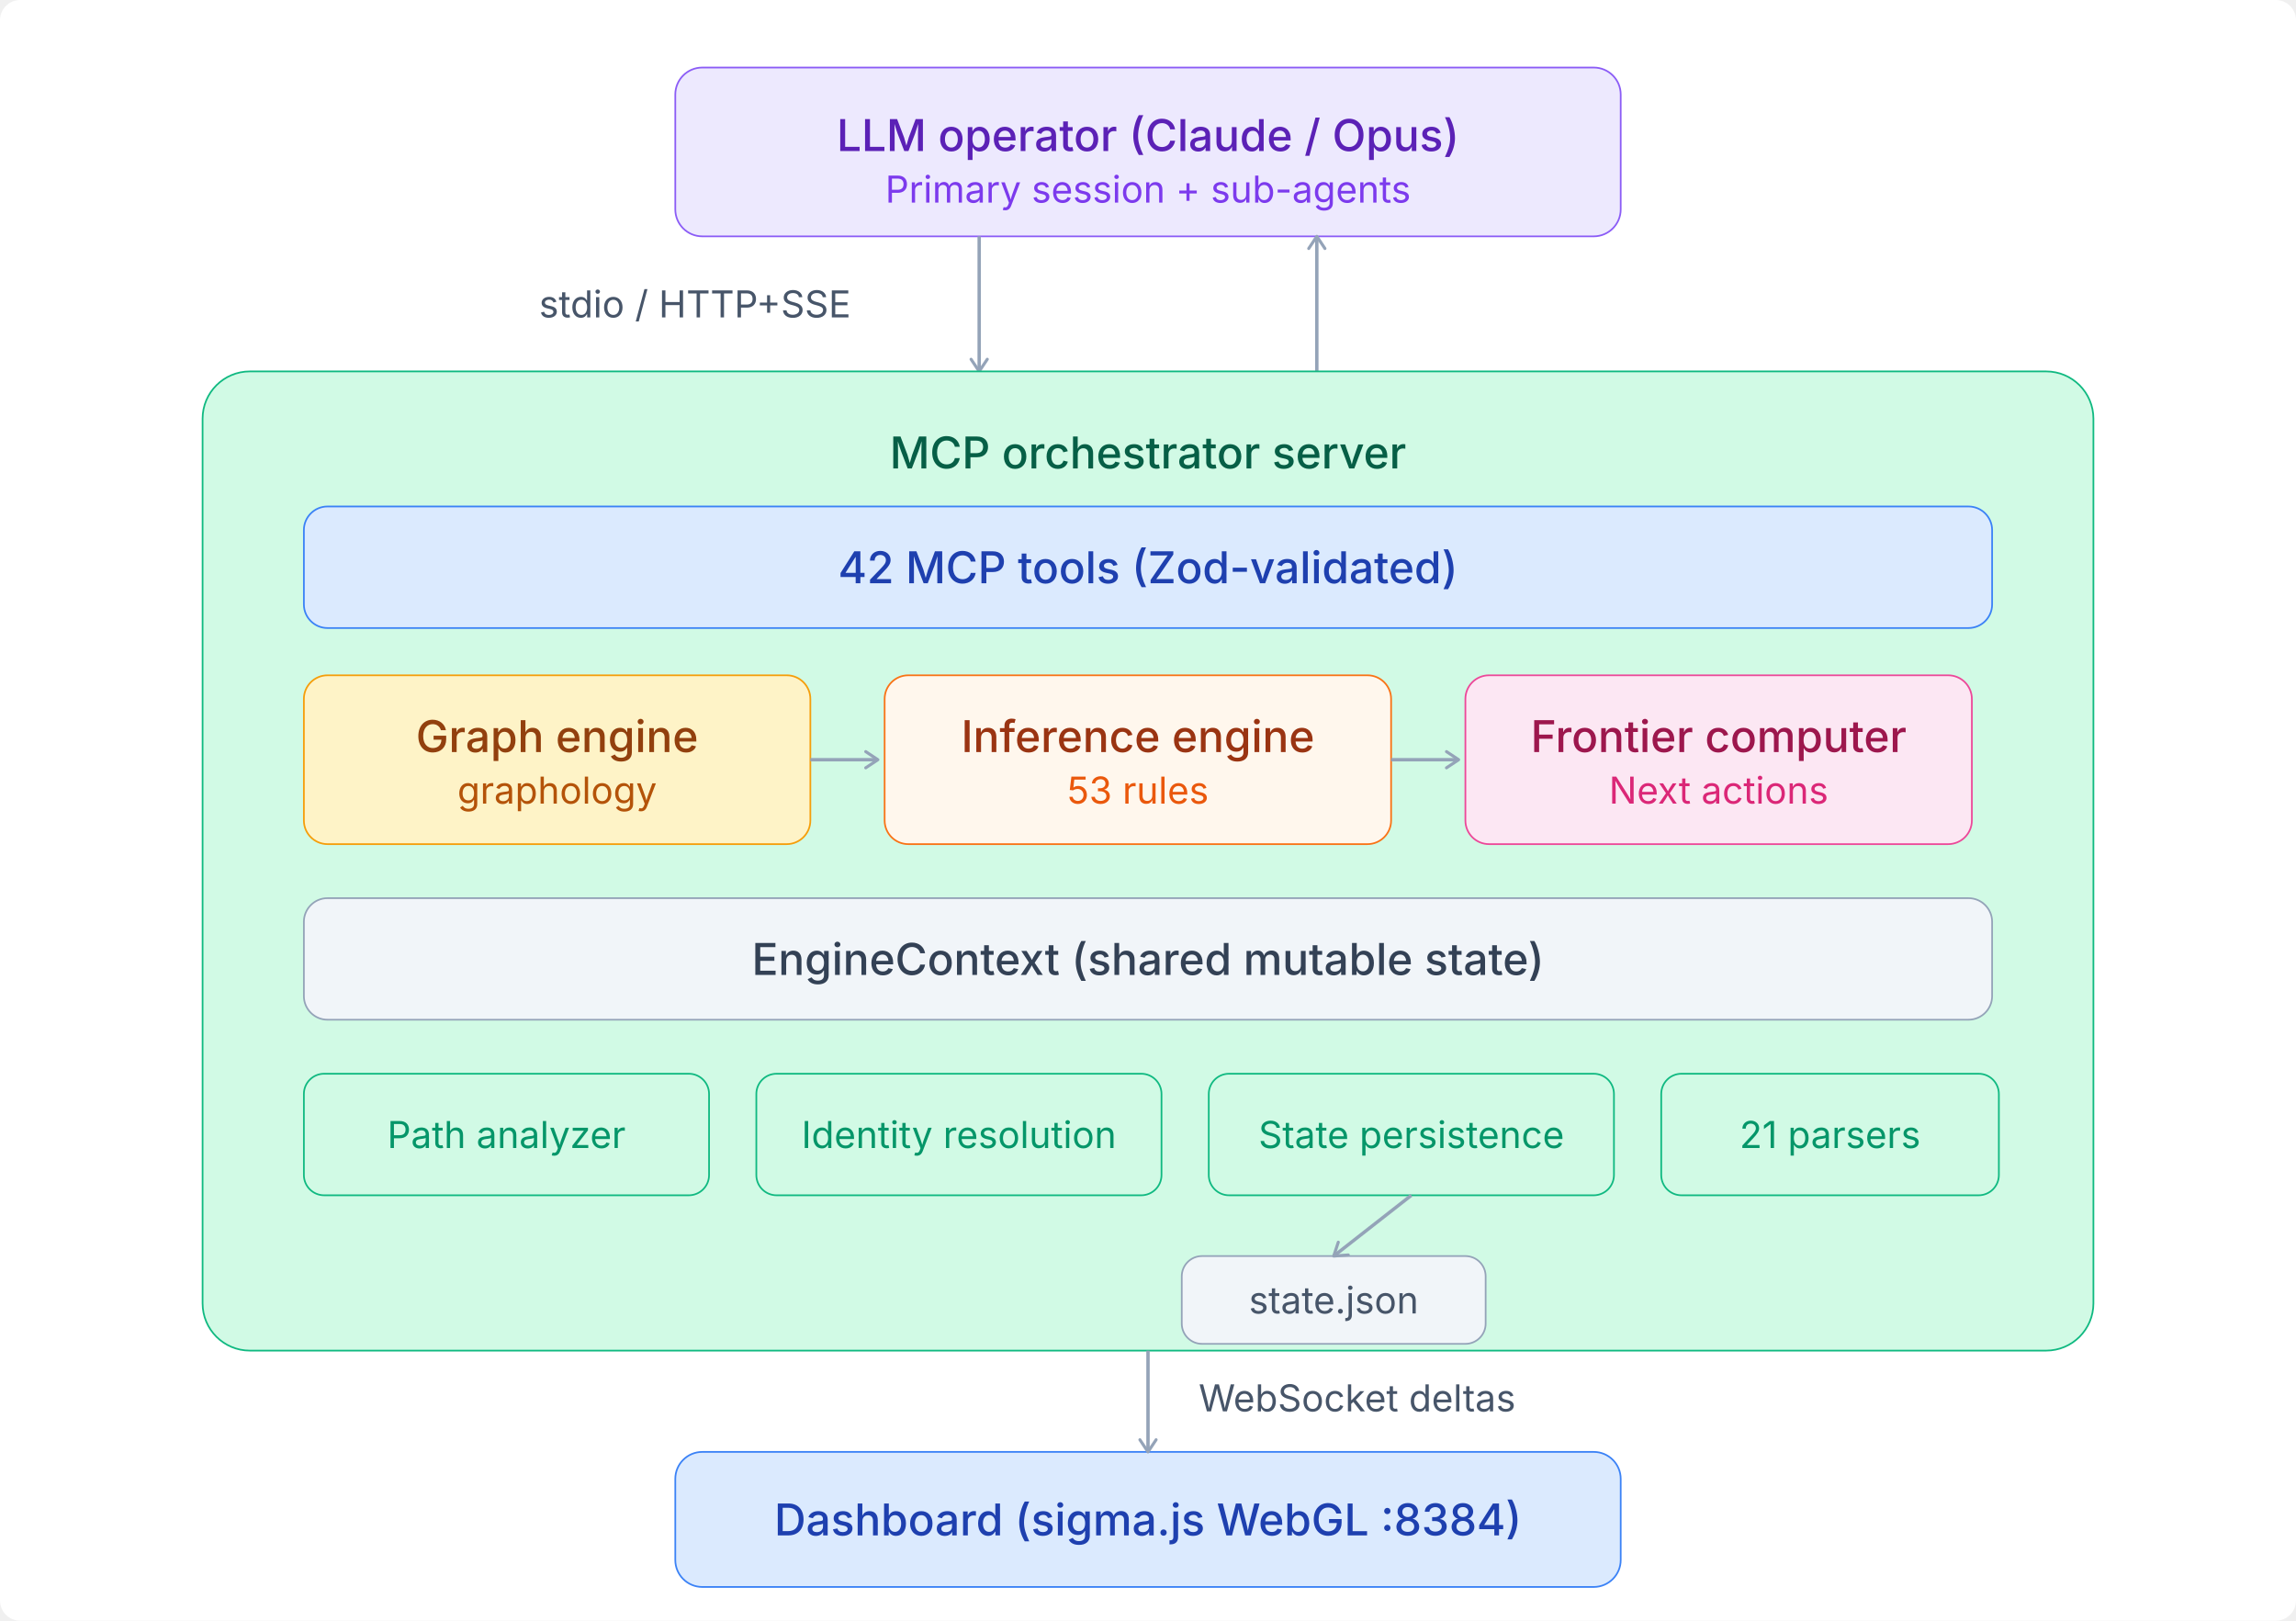
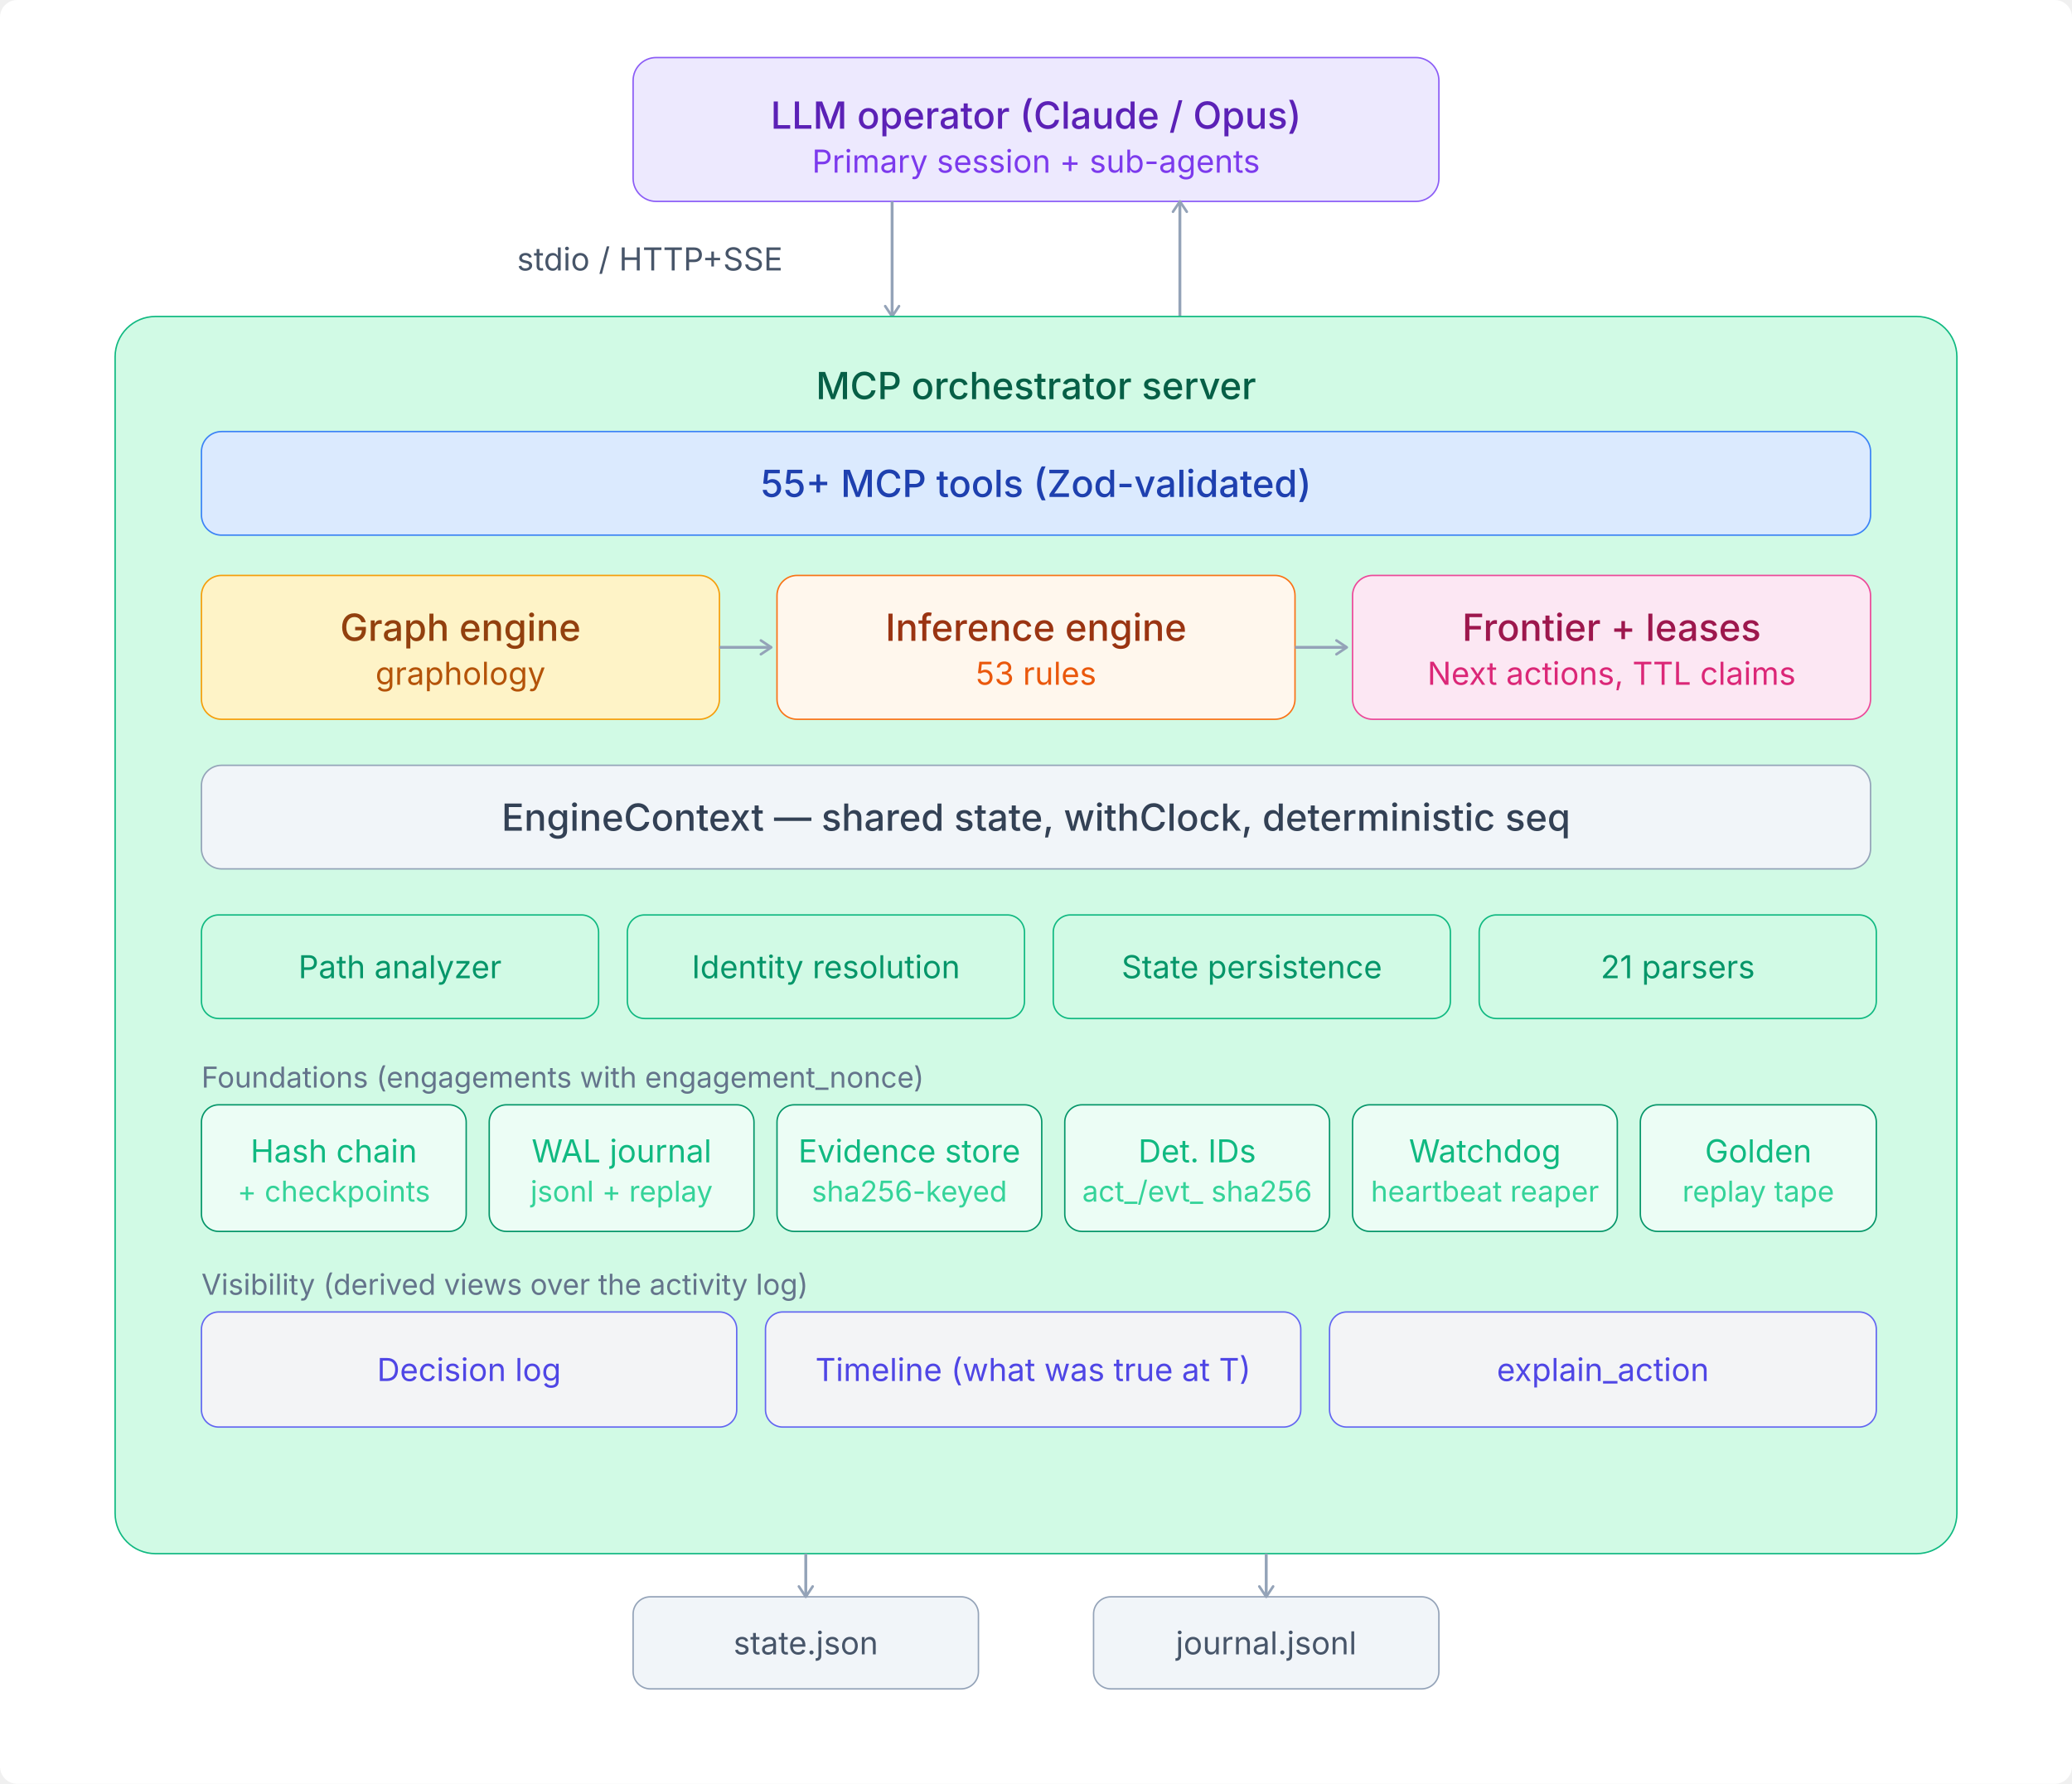
- <svg xmlns="http://www.w3.org/2000/svg" viewBox="0 0 680 480">
+ <svg xmlns="http://www.w3.org/2000/svg" viewBox="0 0 720 620">
  <style>
  text{font-family:'Inter',-apple-system,BlinkMacSystemFont,sans-serif}
  .th{font-size:13px;font-weight:500;fill:#1e293b}
  .ts{font-size:11px;fill:#475569}
+   .tx{font-size:10px;fill:#64748b}
  .arr{stroke:#94a3b8;stroke-width:1}
  .n-purple rect{fill:#ede9fe;stroke:#8b5cf6;stroke-width:.5}
  .n-purple .th{fill:#5b21b6}.n-purple .ts{fill:#7c3aed}
  .n-blue rect{fill:#dbeafe;stroke:#3b82f6;stroke-width:.5}
  .n-blue .th{fill:#1e40af}.n-blue .ts{fill:#2563eb}
  .n-teal rect{fill:#d1fae5;stroke:#10b981;stroke-width:.5}
  .n-teal .th{fill:#065f46}.n-teal .ts{fill:#059669}
  .n-amber rect{fill:#fef3c7;stroke:#f59e0b;stroke-width:.5}
  .n-amber .th{fill:#92400e}.n-amber .ts{fill:#b45309}
  .n-coral rect{fill:#fff7ed;stroke:#f97316;stroke-width:.5}
  .n-coral .th{fill:#9a3412}.n-coral .ts{fill:#ea580c}
  .n-pink rect{fill:#fce7f3;stroke:#ec4899;stroke-width:.5}
  .n-pink .th{fill:#9d174d}.n-pink .ts{fill:#db2777}
  .n-gray rect{fill:#f1f5f9;stroke:#94a3b8;stroke-width:.5}
  .n-gray .th{fill:#334155}.n-gray .ts{fill:#475569}
-   .n-red rect{fill:#fee2e2;stroke:#ef4444;stroke-width:.5}
-   .n-red .th{fill:#991b1b}.n-red .ts{fill:#dc2626}
+   .n-emerald rect{fill:#ecfdf5;stroke:#059669;stroke-width:.5}
+   .n-emerald .th{fill:#047857}.n-emerald .ts{fill:#10b981}.n-emerald .tx{fill:#34d399}
+   .n-violet rect{fill:#f3f4f6;stroke:#6366f1;stroke-width:.5}
+   .n-violet .th{fill:#3730a3}.n-violet .ts{fill:#4f46e5}
</style>
  <rect width="100%" height="100%" fill="#ffffff" rx="6" />
  <defs>
    <marker id="arr" viewBox="0 0 10 10" refX="8" refY="5" markerWidth="6" markerHeight="6" orient="auto-start-reverse">
      <path d="M2 1L8 5L2 9" fill="none" stroke="context-stroke" stroke-width="1.5" stroke-linecap="round" stroke-linejoin="round" />
    </marker>
  </defs>
  <g class="n-purple">
-     <rect x="200" y="20" width="280" height="50" rx="8" />
-     <text class="th" x="340" y="40" text-anchor="middle" dominant-baseline="central">LLM operator (Claude / Opus)</text>
-     <text class="ts" x="340" y="56" text-anchor="middle" dominant-baseline="central">Primary session + sub-agents</text>
+     <rect x="220" y="20" width="280" height="50" rx="8" />
+     <text class="th" x="360" y="40" text-anchor="middle" dominant-baseline="central">LLM operator (Claude / Opus)</text>
+     <text class="ts" x="360" y="56" text-anchor="middle" dominant-baseline="central">Primary session + sub-agents</text>
  </g>
-   <line x1="290" y1="70" x2="290" y2="110" class="arr" marker-end="url(#arr)" />
-   <line x1="390" y1="110" x2="390" y2="70" class="arr" marker-end="url(#arr)" />
-   <text class="ts" x="252" y="94" text-anchor="end">stdio / HTTP+SSE</text>
+   <line x1="310" y1="70" x2="310" y2="110" class="arr" marker-end="url(#arr)" />
+   <line x1="410" y1="110" x2="410" y2="70" class="arr" marker-end="url(#arr)" />
+   <text class="ts" x="272" y="94" text-anchor="end">stdio / HTTP+SSE</text>
  <g class="n-teal">
-     <rect x="60" y="110" width="560" height="290" rx="14" />
-     <text class="th" x="340" y="134" text-anchor="middle" dominant-baseline="central">MCP orchestrator server</text>
+     <rect x="40" y="110" width="640" height="430" rx="14" />
+     <text class="th" x="360" y="134" text-anchor="middle" dominant-baseline="central">MCP orchestrator server</text>
  </g>
  <g class="n-blue">
-     <rect x="90" y="150" width="500" height="36" rx="7" />
-     <text class="th" x="340" y="168" text-anchor="middle" dominant-baseline="central">42 MCP tools (Zod-validated)</text>
+     <rect x="70" y="150" width="580" height="36" rx="7" />
+     <text class="th" x="360" y="168" text-anchor="middle" dominant-baseline="central">55+ MCP tools (Zod-validated)</text>
  </g>
  <g class="n-amber">
-     <rect x="90" y="200" width="150" height="50" rx="7" />
-     <text class="th" x="165" y="218" text-anchor="middle" dominant-baseline="central">Graph engine</text>
-     <text class="ts" x="165" y="234" text-anchor="middle" dominant-baseline="central">graphology</text>
+     <rect x="70" y="200" width="180" height="50" rx="7" />
+     <text class="th" x="160" y="218" text-anchor="middle" dominant-baseline="central">Graph engine</text>
+     <text class="ts" x="160" y="234" text-anchor="middle" dominant-baseline="central">graphology</text>
  </g>
  <g class="n-coral">
-     <rect x="262" y="200" width="150" height="50" rx="7" />
-     <text class="th" x="337" y="218" text-anchor="middle" dominant-baseline="central">Inference engine</text>
-     <text class="ts" x="337" y="234" text-anchor="middle" dominant-baseline="central">53 rules</text>
+     <rect x="270" y="200" width="180" height="50" rx="7" />
+     <text class="th" x="360" y="218" text-anchor="middle" dominant-baseline="central">Inference engine</text>
+     <text class="ts" x="360" y="234" text-anchor="middle" dominant-baseline="central">53 rules</text>
  </g>
  <g class="n-pink">
-     <rect x="434" y="200" width="150" height="50" rx="7" />
-     <text class="th" x="509" y="218" text-anchor="middle" dominant-baseline="central">Frontier computer</text>
-     <text class="ts" x="509" y="234" text-anchor="middle" dominant-baseline="central">Next actions</text>
+     <rect x="470" y="200" width="180" height="50" rx="7" />
+     <text class="th" x="560" y="218" text-anchor="middle" dominant-baseline="central">Frontier + leases</text>
+     <text class="ts" x="560" y="234" text-anchor="middle" dominant-baseline="central">Next actions, TTL claims</text>
  </g>
-   <line x1="240" y1="225" x2="260" y2="225" class="arr" marker-end="url(#arr)" />
-   <line x1="412" y1="225" x2="432" y2="225" class="arr" marker-end="url(#arr)" />
+   <line x1="250" y1="225" x2="268" y2="225" class="arr" marker-end="url(#arr)" />
+   <line x1="450" y1="225" x2="468" y2="225" class="arr" marker-end="url(#arr)" />
  <g class="n-gray">
-     <rect x="90" y="266" width="500" height="36" rx="7" />
-     <text class="th" x="340" y="284" text-anchor="middle" dominant-baseline="central">EngineContext (shared mutable state)</text>
+     <rect x="70" y="266" width="580" height="36" rx="7" />
+     <text class="th" x="360" y="284" text-anchor="middle" dominant-baseline="central">EngineContext — shared state, withClock, deterministic seq</text>
  </g>
  <g class="n-teal">
-     <rect x="90" y="318" width="120" height="36" rx="6" />
-     <text class="ts" x="150" y="336" text-anchor="middle" dominant-baseline="central">Path analyzer</text>
+     <rect x="70" y="318" width="138" height="36" rx="6" />
+     <text class="ts" x="139" y="336" text-anchor="middle" dominant-baseline="central">Path analyzer</text>
  </g>
  <g class="n-teal">
-     <rect x="224" y="318" width="120" height="36" rx="6" />
-     <text class="ts" x="284" y="336" text-anchor="middle" dominant-baseline="central">Identity resolution</text>
+     <rect x="218" y="318" width="138" height="36" rx="6" />
+     <text class="ts" x="287" y="336" text-anchor="middle" dominant-baseline="central">Identity resolution</text>
  </g>
  <g class="n-teal">
-     <rect x="358" y="318" width="120" height="36" rx="6" />
-     <text class="ts" x="418" y="336" text-anchor="middle" dominant-baseline="central">State persistence</text>
+     <rect x="366" y="318" width="138" height="36" rx="6" />
+     <text class="ts" x="435" y="336" text-anchor="middle" dominant-baseline="central">State persistence</text>
  </g>
  <g class="n-teal">
-     <rect x="492" y="318" width="100" height="36" rx="6" />
-     <text class="ts" x="542" y="336" text-anchor="middle" dominant-baseline="central">21 parsers</text>
+     <rect x="514" y="318" width="138" height="36" rx="6" />
+     <text class="ts" x="583" y="336" text-anchor="middle" dominant-baseline="central">21 parsers</text>
+   </g>
+   <text class="tx" x="70" y="378" text-anchor="start">Foundations (engagements with engagement_nonce)</text>
+   <g class="n-emerald">
+     <rect x="70" y="384" width="92" height="44" rx="6" />
+     <text class="ts" x="116" y="400" text-anchor="middle" dominant-baseline="central">Hash chain</text>
+     <text class="tx" x="116" y="414" text-anchor="middle" dominant-baseline="central">+ checkpoints</text>
+   </g>
+   <g class="n-emerald">
+     <rect x="170" y="384" width="92" height="44" rx="6" />
+     <text class="ts" x="216" y="400" text-anchor="middle" dominant-baseline="central">WAL journal</text>
+     <text class="tx" x="216" y="414" text-anchor="middle" dominant-baseline="central">jsonl + replay</text>
+   </g>
+   <g class="n-emerald">
+     <rect x="270" y="384" width="92" height="44" rx="6" />
+     <text class="ts" x="316" y="400" text-anchor="middle" dominant-baseline="central">Evidence store</text>
+     <text class="tx" x="316" y="414" text-anchor="middle" dominant-baseline="central">sha256-keyed</text>
+   </g>
+   <g class="n-emerald">
+     <rect x="370" y="384" width="92" height="44" rx="6" />
+     <text class="ts" x="416" y="400" text-anchor="middle" dominant-baseline="central">Det. IDs</text>
+     <text class="tx" x="416" y="414" text-anchor="middle" dominant-baseline="central">act_/evt_ sha256</text>
+   </g>
+   <g class="n-emerald">
+     <rect x="470" y="384" width="92" height="44" rx="6" />
+     <text class="ts" x="516" y="400" text-anchor="middle" dominant-baseline="central">Watchdog</text>
+     <text class="tx" x="516" y="414" text-anchor="middle" dominant-baseline="central">heartbeat reaper</text>
+   </g>
+   <g class="n-emerald">
+     <rect x="570" y="384" width="82" height="44" rx="6" />
+     <text class="ts" x="611" y="400" text-anchor="middle" dominant-baseline="central">Golden</text>
+     <text class="tx" x="611" y="414" text-anchor="middle" dominant-baseline="central">replay tape</text>
+   </g>
+   <text class="tx" x="70" y="450" text-anchor="start">Visibility (derived views over the activity log)</text>
+   <g class="n-violet">
+     <rect x="70" y="456" width="186" height="40" rx="6" />
+     <text class="ts" x="163" y="476" text-anchor="middle" dominant-baseline="central">Decision log</text>
+   </g>
+   <g class="n-violet">
+     <rect x="266" y="456" width="186" height="40" rx="6" />
+     <text class="ts" x="359" y="476" text-anchor="middle" dominant-baseline="central">Timeline (what was true at T)</text>
+   </g>
+   <g class="n-violet">
+     <rect x="462" y="456" width="190" height="40" rx="6" />
+     <text class="ts" x="557" y="476" text-anchor="middle" dominant-baseline="central">explain_action</text>
  </g>
  <g class="n-gray">
-     <rect x="350" y="372" width="90" height="26" rx="6" />
-     <text class="ts" x="395" y="385" text-anchor="middle" dominant-baseline="central">state.json</text>
+     <rect x="220" y="555" width="120" height="32" rx="6" />
+     <text class="ts" x="280" y="571" text-anchor="middle" dominant-baseline="central">state.json</text>
  </g>
-   <line x1="418" y1="354" x2="395" y2="372" class="arr" marker-end="url(#arr)" />
-   <g class="n-blue">
-     <rect x="200" y="430" width="280" height="40" rx="8" />
-     <text class="th" x="340" y="450" text-anchor="middle" dominant-baseline="central">Dashboard (sigma.js WebGL :8384)</text>
+   <g class="n-gray">
+     <rect x="380" y="555" width="120" height="32" rx="6" />
+     <text class="ts" x="440" y="571" text-anchor="middle" dominant-baseline="central">journal.jsonl</text>
  </g>
-   <line x1="340" y1="400" x2="340" y2="430" class="arr" marker-end="url(#arr)" />
-   <text class="ts" x="355" y="418" text-anchor="start">WebSocket deltas</text>
+   <line x1="280" y1="540" x2="280" y2="555" class="arr" marker-end="url(#arr)" />
+   <line x1="440" y1="540" x2="440" y2="555" class="arr" marker-end="url(#arr)" />
</svg>
